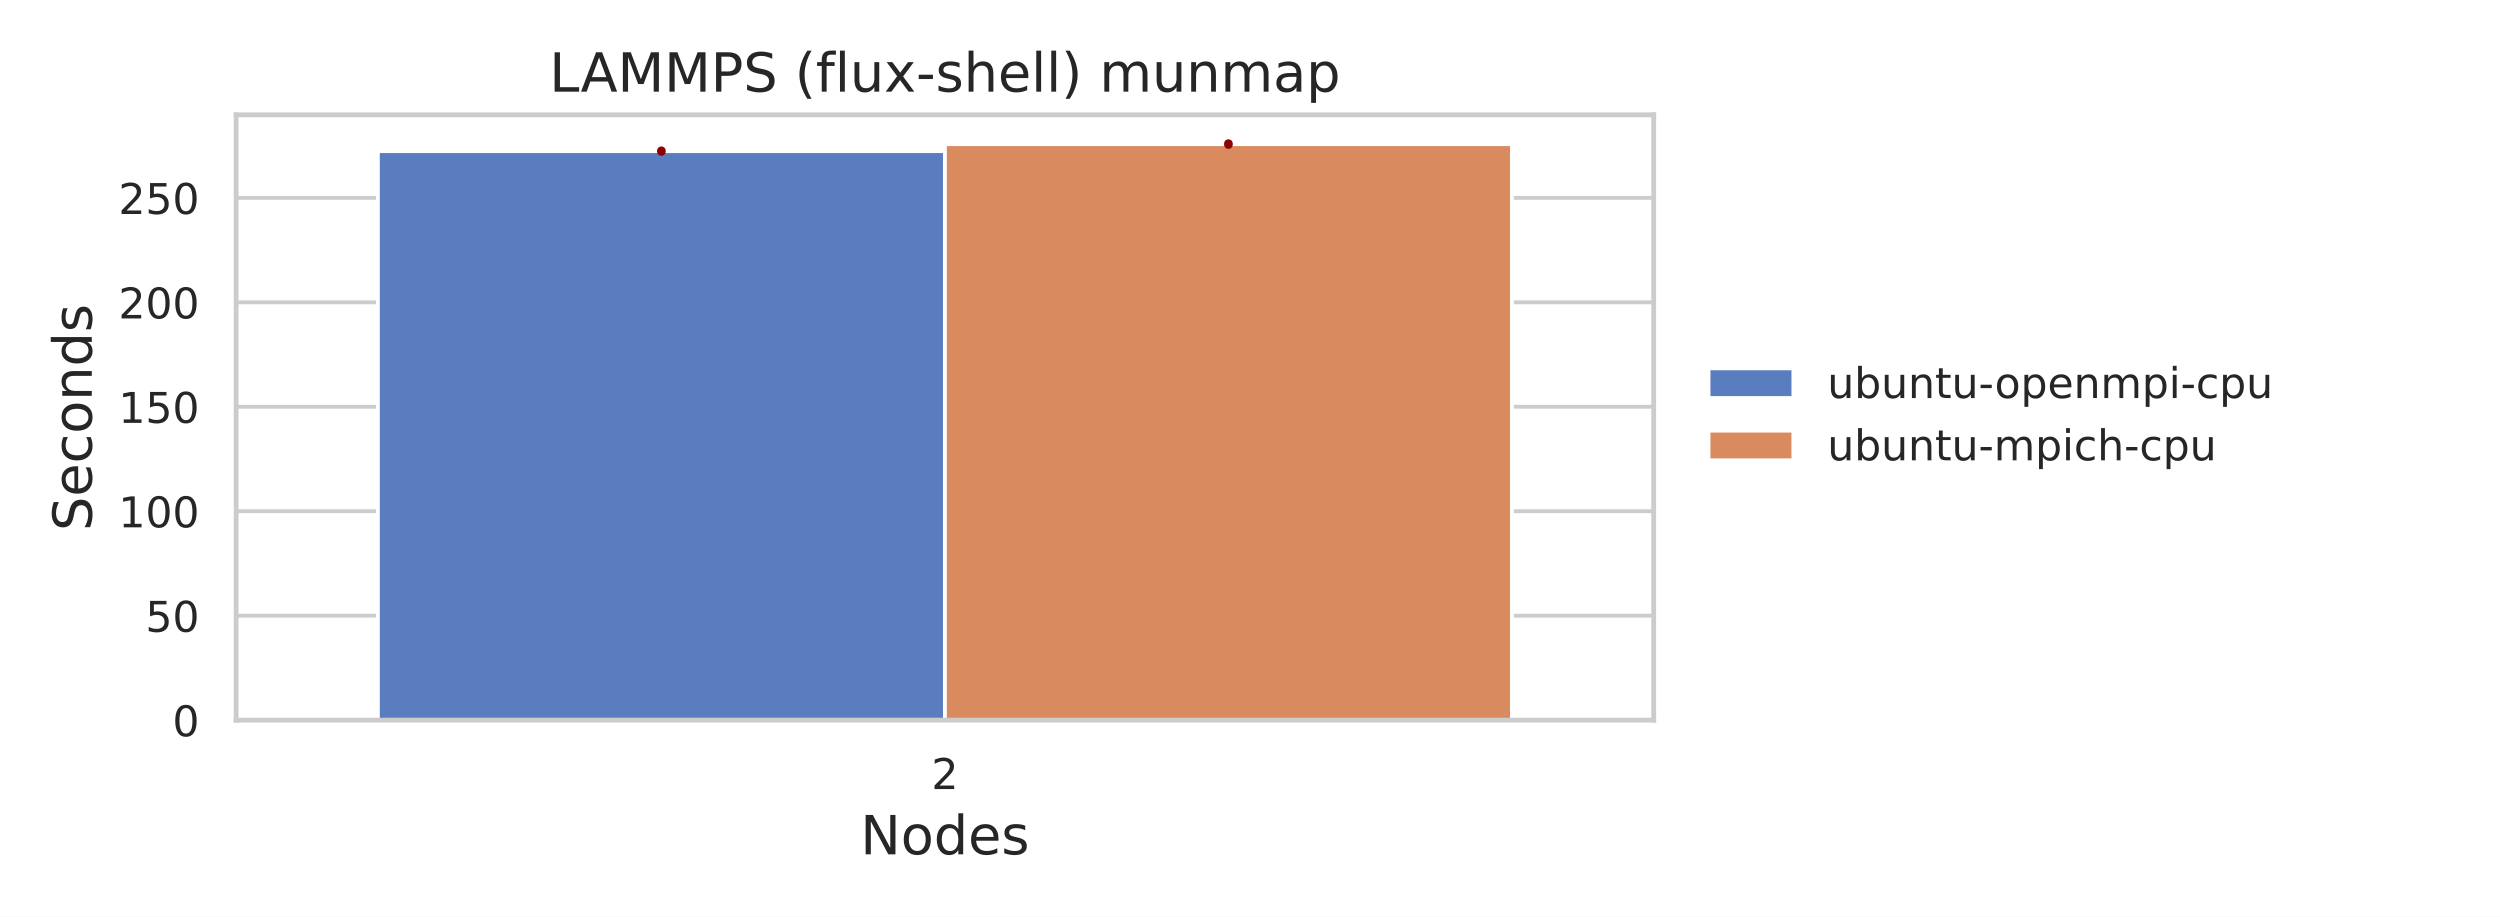
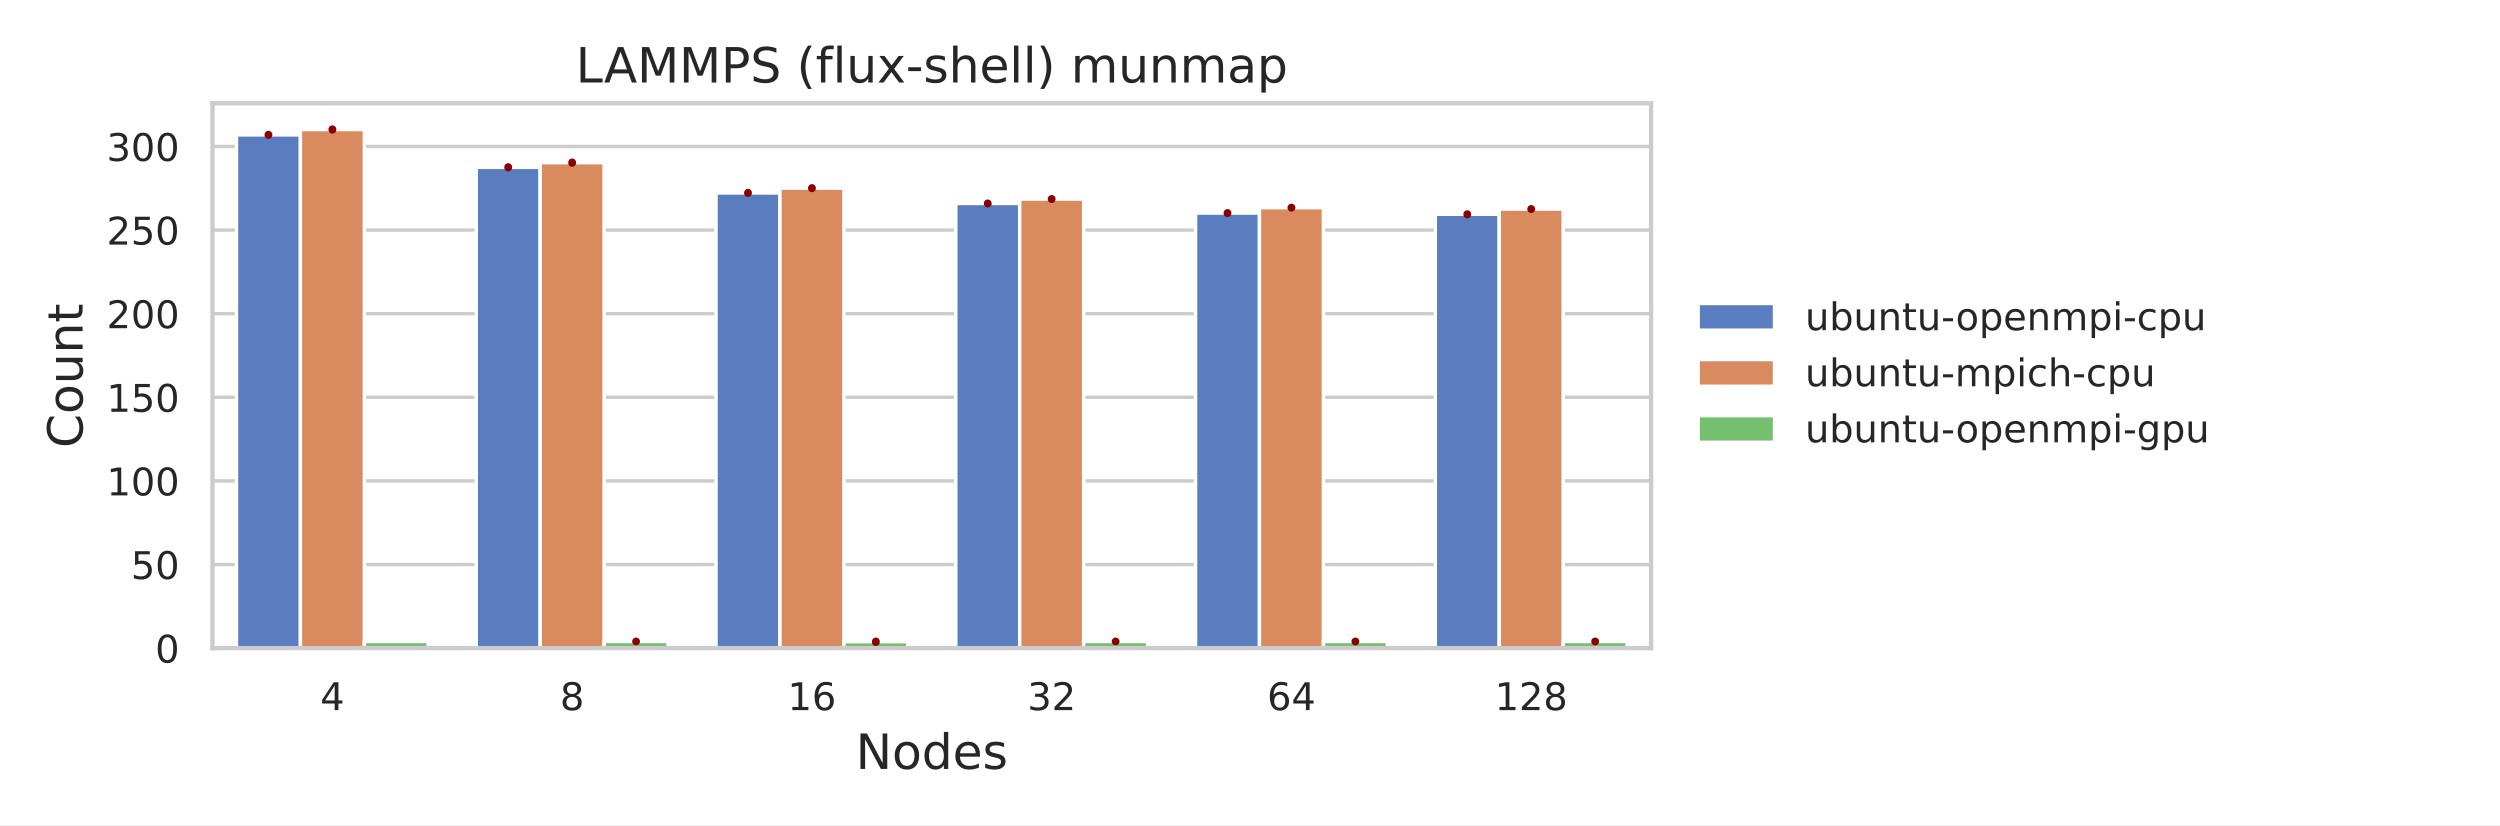
- <svg xmlns="http://www.w3.org/2000/svg" xmlns:xlink="http://www.w3.org/1999/xlink" width="648pt" height="237.6pt" viewBox="0 0 648 237.6" version="1.1">
+ <svg xmlns="http://www.w3.org/2000/svg" xmlns:xlink="http://www.w3.org/1999/xlink" width="720pt" height="237.6pt" viewBox="0 0 720 237.6" version="1.1">
  <defs>
    <style type="text/css">*{stroke-linejoin: round; stroke-linecap: butt}</style>
  </defs>
  <g id="figure_1">
    <g id="patch_1">
-       <path d="M 0 237.6  L 648 237.6  L 648 0  L 0 0  z " style="fill: #ffffff" />
+       <path d="M 0 237.6  L 720 237.6  L 720 0  L 0 0  z " style="fill: #ffffff" />
    </g>
    <g id="axes_1">
      <g id="patch_2">
-         <path d="M 61.2 186.66  L 428.641 186.66  L 428.641 29.76  L 61.2 29.76  z " style="fill: #ffffff" />
+         <path d="M 61.2 186.66  L 475.514 186.66  L 475.514 29.76  L 61.2 29.76  z " style="fill: #ffffff" />
      </g>
      <g id="matplotlib.axis_1">
        <g id="xtick_1">
          <g id="text_1">
-             <g style="fill: #262626" transform="translate(241.4212 204.5183) scale(0.11 -0.11)">
-               <defs>
+             <g style="fill: #262626" transform="translate(92.22679 204.5183) scale(0.11 -0.11)">
+               <defs>
+                 <path id="DejaVuSans-34" d="M 2419 4116  L 825 1625  L 2419 1625  L 2419 4116  z M 2253 4666  L 3047 4666  L 3047 1625  L 3713 1625  L 3713 1100  L 3047 1100  L 3047 0  L 2419 0  L 2419 1100  L 313 1100  L 313 1709  L 2253 4666  z " transform="scale(0.015625)" />
+               </defs>
+               <use xlink:href="#DejaVuSans-34" />
+             </g>
+           </g>
+         </g>
+         <g id="xtick_2">
+           <g id="text_2">
+             <g style="fill: #262626" transform="translate(161.2791 204.5183) scale(0.11 -0.11)">
+               <defs>
+                 <path id="DejaVuSans-38" d="M 2034 2216  Q 1584 2216 1326 1975  Q 1069 1734 1069 1313  Q 1069 891 1326 650  Q 1584 409 2034 409  Q 2484 409 2743 651  Q 3003 894 3003 1313  Q 3003 1734 2745 1975  Q 2488 2216 2034 2216  z M 1403 2484  Q 997 2584 770 2862  Q 544 3141 544 3541  Q 544 4100 942 4425  Q 1341 4750 2034 4750  Q 2731 4750 3128 4425  Q 3525 4100 3525 3541  Q 3525 3141 3298 2862  Q 3072 2584 2669 2484  Q 3125 2378 3379 2068  Q 3634 1759 3634 1313  Q 3634 634 3220 271  Q 2806 -91 2034 -91  Q 1263 -91 848 271  Q 434 634 434 1313  Q 434 1759 690 2068  Q 947 2378 1403 2484  z M 1172 3481  Q 1172 3119 1398 2916  Q 1625 2713 2034 2713  Q 2441 2713 2670 2916  Q 2900 3119 2900 3481  Q 2900 3844 2670 4047  Q 2441 4250 2034 4250  Q 1625 4250 1398 4047  Q 1172 3844 1172 3481  z " transform="scale(0.015625)" />
+               </defs>
+               <use xlink:href="#DejaVuSans-38" />
+             </g>
+           </g>
+         </g>
+         <g id="xtick_3">
+           <g id="text_3">
+             <g style="fill: #262626" transform="translate(226.8321 204.5183) scale(0.11 -0.11)">
+               <defs>
+                 <path id="DejaVuSans-31" d="M 794 531  L 1825 531  L 1825 4091  L 703 3866  L 703 4441  L 1819 4666  L 2450 4666  L 2450 531  L 3481 531  L 3481 0  L 794 0  L 794 531  z " transform="scale(0.015625)" />
+                 <path id="DejaVuSans-36" d="M 2113 2584  Q 1688 2584 1439 2293  Q 1191 2003 1191 1497  Q 1191 994 1439 701  Q 1688 409 2113 409  Q 2538 409 2786 701  Q 3034 994 3034 1497  Q 3034 2003 2786 2293  Q 2538 2584 2113 2584  z M 3366 4563  L 3366 3988  Q 3128 4100 2886 4159  Q 2644 4219 2406 4219  Q 1781 4219 1451 3797  Q 1122 3375 1075 2522  Q 1259 2794 1537 2939  Q 1816 3084 2150 3084  Q 2853 3084 3261 2657  Q 3669 2231 3669 1497  Q 3669 778 3244 343  Q 2819 -91 2113 -91  Q 1303 -91 875 529  Q 447 1150 447 2328  Q 447 3434 972 4092  Q 1497 4750 2381 4750  Q 2619 4750 2861 4703  Q 3103 4656 3366 4563  z " transform="scale(0.015625)" />
+               </defs>
+               <use xlink:href="#DejaVuSans-31" />
+               <use xlink:href="#DejaVuSans-36" x="63.623" />
+             </g>
+           </g>
+         </g>
+         <g id="xtick_4">
+           <g id="text_4">
+             <g style="fill: #262626" transform="translate(295.8844 204.5183) scale(0.11 -0.11)">
+               <defs>
+                 <path id="DejaVuSans-33" d="M 2597 2516  Q 3050 2419 3304 2112  Q 3559 1806 3559 1356  Q 3559 666 3084 287  Q 2609 -91 1734 -91  Q 1441 -91 1130 -33  Q 819 25 488 141  L 488 750  Q 750 597 1062 519  Q 1375 441 1716 441  Q 2309 441 2620 675  Q 2931 909 2931 1356  Q 2931 1769 2642 2001  Q 2353 2234 1838 2234  L 1294 2234  L 1294 2753  L 1863 2753  Q 2328 2753 2575 2939  Q 2822 3125 2822 3475  Q 2822 3834 2567 4026  Q 2313 4219 1838 4219  Q 1578 4219 1281 4162  Q 984 4106 628 3988  L 628 4550  Q 988 4650 1302 4700  Q 1616 4750 1894 4750  Q 2613 4750 3031 4423  Q 3450 4097 3450 3541  Q 3450 3153 3228 2886  Q 3006 2619 2597 2516  z " transform="scale(0.015625)" />
                <path id="DejaVuSans-32" d="M 1228 531  L 3431 531  L 3431 0  L 469 0  L 469 531  Q 828 903 1448 1529  Q 2069 2156 2228 2338  Q 2531 2678 2651 2914  Q 2772 3150 2772 3378  Q 2772 3750 2511 3984  Q 2250 4219 1831 4219  Q 1534 4219 1204 4116  Q 875 4013 500 3803  L 500 4441  Q 881 4594 1212 4672  Q 1544 4750 1819 4750  Q 2544 4750 2975 4387  Q 3406 4025 3406 3419  Q 3406 3131 3298 2873  Q 3191 2616 2906 2266  Q 2828 2175 2409 1742  Q 1991 1309 1228 531  z " transform="scale(0.015625)" />
              </defs>
-               <use xlink:href="#DejaVuSans-32" />
-             </g>
-           </g>
-         </g>
-         <g id="text_2">
-           <g style="fill: #262626" transform="translate(223.0029 221.4437) scale(0.14 -0.14)">
+               <use xlink:href="#DejaVuSans-33" />
+               <use xlink:href="#DejaVuSans-32" x="63.623" />
+             </g>
+           </g>
+         </g>
+         <g id="xtick_5">
+           <g id="text_5">
+             <g style="fill: #262626" transform="translate(364.9367 204.5183) scale(0.11 -0.11)">
+               <use xlink:href="#DejaVuSans-36" />
+               <use xlink:href="#DejaVuSans-34" x="63.623" />
+             </g>
+           </g>
+         </g>
+         <g id="xtick_6">
+           <g id="text_6">
+             <g style="fill: #262626" transform="translate(430.4897 204.5183) scale(0.11 -0.11)">
+               <use xlink:href="#DejaVuSans-31" />
+               <use xlink:href="#DejaVuSans-32" x="63.623" />
+               <use xlink:href="#DejaVuSans-38" x="127.246" />
+             </g>
+           </g>
+         </g>
+         <g id="text_7">
+           <g style="fill: #262626" transform="translate(246.4393 221.4437) scale(0.14 -0.14)">
            <defs>
              <path id="DejaVuSans-4e" d="M 628 4666  L 1478 4666  L 3547 763  L 3547 4666  L 4159 4666  L 4159 0  L 3309 0  L 1241 3903  L 1241 0  L 628 0  L 628 4666  z " transform="scale(0.015625)" />
              <path id="DejaVuSans-6f" d="M 1959 3097  Q 1497 3097 1228 2736  Q 959 2375 959 1747  Q 959 1119 1226 758  Q 1494 397 1959 397  Q 2419 397 2687 759  Q 2956 1122 2956 1747  Q 2956 2369 2687 2733  Q 2419 3097 1959 3097  z M 1959 3584  Q 2709 3584 3137 3096  Q 3566 2609 3566 1747  Q 3566 888 3137 398  Q 2709 -91 1959 -91  Q 1206 -91 779 398  Q 353 888 353 1747  Q 353 2609 779 3096  Q 1206 3584 1959 3584  z " transform="scale(0.015625)" />
              <path id="DejaVuSans-64" d="M 2906 2969  L 2906 4863  L 3481 4863  L 3481 0  L 2906 0  L 2906 525  Q 2725 213 2448 61  Q 2172 -91 1784 -91  Q 1150 -91 751 415  Q 353 922 353 1747  Q 353 2572 751 3078  Q 1150 3584 1784 3584  Q 2172 3584 2448 3432  Q 2725 3281 2906 2969  z M 947 1747  Q 947 1113 1208 752  Q 1469 391 1925 391  Q 2381 391 2643 752  Q 2906 1113 2906 1747  Q 2906 2381 2643 2742  Q 2381 3103 1925 3103  Q 1469 3103 1208 2742  Q 947 2381 947 1747  z " transform="scale(0.015625)" />
              <path id="DejaVuSans-65" d="M 3597 1894  L 3597 1613  L 953 1613  Q 991 1019 1311 708  Q 1631 397 2203 397  Q 2534 397 2845 478  Q 3156 559 3463 722  L 3463 178  Q 3153 47 2828 -22  Q 2503 -91 2169 -91  Q 1331 -91 842 396  Q 353 884 353 1716  Q 353 2575 817 3079  Q 1281 3584 2069 3584  Q 2775 3584 3186 3129  Q 3597 2675 3597 1894  z M 3022 2063  Q 3016 2534 2758 2815  Q 2500 3097 2075 3097  Q 1594 3097 1305 2825  Q 1016 2553 972 2059  L 3022 2063  z " transform="scale(0.015625)" />
              <path id="DejaVuSans-73" d="M 2834 3397  L 2834 2853  Q 2591 2978 2328 3040  Q 2066 3103 1784 3103  Q 1356 3103 1142 2972  Q 928 2841 928 2578  Q 928 2378 1081 2264  Q 1234 2150 1697 2047  L 1894 2003  Q 2506 1872 2764 1633  Q 3022 1394 3022 966  Q 3022 478 2636 193  Q 2250 -91 1575 -91  Q 1294 -91 989 -36  Q 684 19 347 128  L 347 722  Q 666 556 975 473  Q 1284 391 1588 391  Q 1994 391 2212 530  Q 2431 669 2431 922  Q 2431 1156 2273 1281  Q 2116 1406 1581 1522  L 1381 1569  Q 847 1681 609 1914  Q 372 2147 372 2553  Q 372 3047 722 3315  Q 1072 3584 1716 3584  Q 2034 3584 2315 3537  Q 2597 3491 2834 3397  z " transform="scale(0.015625)" />
            </defs>
            <use xlink:href="#DejaVuSans-4e" />
            <use xlink:href="#DejaVuSans-6f" x="74.805" />
            <use xlink:href="#DejaVuSans-64" x="135.986" />
            <use xlink:href="#DejaVuSans-65" x="199.463" />
            <use xlink:href="#DejaVuSans-73" x="260.986" />
          </g>
        </g>
      </g>
      <g id="matplotlib.axis_2">
        <g id="ytick_1">
          <g id="line2d_1">
-             <path d="M 61.2 186.66  L 428.641 186.66  " clip-path="url(#p61be35f2b6)" style="fill: none; stroke: #cccccc; stroke-linecap: round" />
-           </g>
-           <g id="text_3">
+             <path d="M 61.2 186.66  L 475.514 186.66  " clip-path="url(#p269be89ac9)" style="fill: none; stroke: #cccccc; stroke-linecap: round" />
+           </g>
+           <g id="text_8">
            <g style="fill: #262626" transform="translate(44.70125 190.8391) scale(0.11 -0.11)">
              <defs>
                <path id="DejaVuSans-30" d="M 2034 4250  Q 1547 4250 1301 3770  Q 1056 3291 1056 2328  Q 1056 1369 1301 889  Q 1547 409 2034 409  Q 2525 409 2770 889  Q 3016 1369 3016 2328  Q 3016 3291 2770 3770  Q 2525 4250 2034 4250  z M 2034 4750  Q 2819 4750 3233 4129  Q 3647 3509 3647 2328  Q 3647 1150 3233 529  Q 2819 -91 2034 -91  Q 1250 -91 836 529  Q 422 1150 422 2328  Q 422 3509 836 4129  Q 1250 4750 2034 4750  z " transform="scale(0.015625)" />
              </defs>
              <use xlink:href="#DejaVuSans-30" />
            </g>
          </g>
        </g>
        <g id="ytick_2">
          <g id="line2d_2">
-             <path d="M 61.2 159.585  L 428.641 159.585  " clip-path="url(#p61be35f2b6)" style="fill: none; stroke: #cccccc; stroke-linecap: round" />
-           </g>
-           <g id="text_4">
-             <g style="fill: #262626" transform="translate(37.7025 163.7638) scale(0.11 -0.11)">
+             <path d="M 61.2 162.58  L 475.514 162.58  " clip-path="url(#p269be89ac9)" style="fill: none; stroke: #cccccc; stroke-linecap: round" />
+           </g>
+           <g id="text_9">
+             <g style="fill: #262626" transform="translate(37.7025 166.7591) scale(0.11 -0.11)">
              <defs>
                <path id="DejaVuSans-35" d="M 691 4666  L 3169 4666  L 3169 4134  L 1269 4134  L 1269 2991  Q 1406 3038 1543 3061  Q 1681 3084 1819 3084  Q 2600 3084 3056 2656  Q 3513 2228 3513 1497  Q 3513 744 3044 326  Q 2575 -91 1722 -91  Q 1428 -91 1123 -41  Q 819 9 494 109  L 494 744  Q 775 591 1075 516  Q 1375 441 1709 441  Q 2250 441 2565 725  Q 2881 1009 2881 1497  Q 2881 1984 2565 2268  Q 2250 2553 1709 2553  Q 1456 2553 1204 2497  Q 953 2441 691 2322  L 691 4666  z " transform="scale(0.015625)" />
              </defs>
              <use xlink:href="#DejaVuSans-35" />
              <use xlink:href="#DejaVuSans-30" x="63.623" />
            </g>
          </g>
        </g>
        <g id="ytick_3">
          <g id="line2d_3">
-             <path d="M 61.2 132.509  L 428.641 132.509  " clip-path="url(#p61be35f2b6)" style="fill: none; stroke: #cccccc; stroke-linecap: round" />
-           </g>
-           <g id="text_5">
-             <g style="fill: #262626" transform="translate(30.70375 136.6885) scale(0.11 -0.11)">
-               <defs>
-                 <path id="DejaVuSans-31" d="M 794 531  L 1825 531  L 1825 4091  L 703 3866  L 703 4441  L 1819 4666  L 2450 4666  L 2450 531  L 3481 531  L 3481 0  L 794 0  L 794 531  z " transform="scale(0.015625)" />
-               </defs>
+             <path d="M 61.2 138.5  L 475.514 138.5  " clip-path="url(#p269be89ac9)" style="fill: none; stroke: #cccccc; stroke-linecap: round" />
+           </g>
+           <g id="text_10">
+             <g style="fill: #262626" transform="translate(30.70375 142.6791) scale(0.11 -0.11)">
              <use xlink:href="#DejaVuSans-31" />
              <use xlink:href="#DejaVuSans-30" x="63.623" />
              <use xlink:href="#DejaVuSans-30" x="127.246" />
            </g>
          </g>
        </g>
        <g id="ytick_4">
          <g id="line2d_4">
-             <path d="M 61.2 105.434  L 428.641 105.434  " clip-path="url(#p61be35f2b6)" style="fill: none; stroke: #cccccc; stroke-linecap: round" />
-           </g>
-           <g id="text_6">
-             <g style="fill: #262626" transform="translate(30.70375 109.6132) scale(0.11 -0.11)">
+             <path d="M 61.2 114.42  L 475.514 114.42  " clip-path="url(#p269be89ac9)" style="fill: none; stroke: #cccccc; stroke-linecap: round" />
+           </g>
+           <g id="text_11">
+             <g style="fill: #262626" transform="translate(30.70375 118.5991) scale(0.11 -0.11)">
              <use xlink:href="#DejaVuSans-31" />
              <use xlink:href="#DejaVuSans-35" x="63.623" />
              <use xlink:href="#DejaVuSans-30" x="127.246" />
            </g>
          </g>
        </g>
        <g id="ytick_5">
          <g id="line2d_5">
-             <path d="M 61.2 78.359  L 428.641 78.359  " clip-path="url(#p61be35f2b6)" style="fill: none; stroke: #cccccc; stroke-linecap: round" />
-           </g>
-           <g id="text_7">
-             <g style="fill: #262626" transform="translate(30.70375 82.53795) scale(0.11 -0.11)">
+             <path d="M 61.2 90.34  L 475.514 90.34  " clip-path="url(#p269be89ac9)" style="fill: none; stroke: #cccccc; stroke-linecap: round" />
+           </g>
+           <g id="text_12">
+             <g style="fill: #262626" transform="translate(30.70375 94.51906) scale(0.11 -0.11)">
              <use xlink:href="#DejaVuSans-32" />
              <use xlink:href="#DejaVuSans-30" x="63.623" />
              <use xlink:href="#DejaVuSans-30" x="127.246" />
            </g>
          </g>
        </g>
        <g id="ytick_6">
          <g id="line2d_6">
-             <path d="M 61.2 51.284  L 428.641 51.284  " clip-path="url(#p61be35f2b6)" style="fill: none; stroke: #cccccc; stroke-linecap: round" />
-           </g>
-           <g id="text_8">
-             <g style="fill: #262626" transform="translate(30.70375 55.46265) scale(0.11 -0.11)">
+             <path d="M 61.2 66.26  L 475.514 66.26  " clip-path="url(#p269be89ac9)" style="fill: none; stroke: #cccccc; stroke-linecap: round" />
+           </g>
+           <g id="text_13">
+             <g style="fill: #262626" transform="translate(30.70375 70.43904) scale(0.11 -0.11)">
              <use xlink:href="#DejaVuSans-32" />
              <use xlink:href="#DejaVuSans-35" x="63.623" />
              <use xlink:href="#DejaVuSans-30" x="127.246" />
            </g>
          </g>
        </g>
-         <g id="text_9">
-           <g style="fill: #262626" transform="translate(23.79219 137.6198) rotate(-90) scale(0.14 -0.14)">
+         <g id="ytick_7">
+           <g id="line2d_7">
+             <path d="M 61.2 42.18  L 475.514 42.18  " clip-path="url(#p269be89ac9)" style="fill: none; stroke: #cccccc; stroke-linecap: round" />
+           </g>
+           <g id="text_14">
+             <g style="fill: #262626" transform="translate(30.70375 46.35901) scale(0.11 -0.11)">
+               <use xlink:href="#DejaVuSans-33" />
+               <use xlink:href="#DejaVuSans-30" x="63.623" />
+               <use xlink:href="#DejaVuSans-30" x="127.246" />
+             </g>
+           </g>
+         </g>
+         <g id="text_15">
+           <g style="fill: #262626" transform="translate(23.79219 128.9978) rotate(-90) scale(0.14 -0.14)">
            <defs>
-               <path id="DejaVuSans-53" d="M 3425 4513  L 3425 3897  Q 3066 4069 2747 4153  Q 2428 4238 2131 4238  Q 1616 4238 1336 4038  Q 1056 3838 1056 3469  Q 1056 3159 1242 3001  Q 1428 2844 1947 2747  L 2328 2669  Q 3034 2534 3370 2195  Q 3706 1856 3706 1288  Q 3706 609 3251 259  Q 2797 -91 1919 -91  Q 1588 -91 1214 -16  Q 841 59 441 206  L 441 856  Q 825 641 1194 531  Q 1563 422 1919 422  Q 2459 422 2753 634  Q 3047 847 3047 1241  Q 3047 1584 2836 1778  Q 2625 1972 2144 2069  L 1759 2144  Q 1053 2284 737 2584  Q 422 2884 422 3419  Q 422 4038 858 4394  Q 1294 4750 2059 4750  Q 2388 4750 2728 4690  Q 3069 4631 3425 4513  z " transform="scale(0.015625)" />
-               <path id="DejaVuSans-63" d="M 3122 3366  L 3122 2828  Q 2878 2963 2633 3030  Q 2388 3097 2138 3097  Q 1578 3097 1268 2742  Q 959 2388 959 1747  Q 959 1106 1268 751  Q 1578 397 2138 397  Q 2388 397 2633 464  Q 2878 531 3122 666  L 3122 134  Q 2881 22 2623 -34  Q 2366 -91 2075 -91  Q 1284 -91 818 406  Q 353 903 353 1747  Q 353 2603 823 3093  Q 1294 3584 2113 3584  Q 2378 3584 2631 3529  Q 2884 3475 3122 3366  z " transform="scale(0.015625)" />
+               <path id="DejaVuSans-43" d="M 4122 4306  L 4122 3641  Q 3803 3938 3442 4084  Q 3081 4231 2675 4231  Q 1875 4231 1450 3742  Q 1025 3253 1025 2328  Q 1025 1406 1450 917  Q 1875 428 2675 428  Q 3081 428 3442 575  Q 3803 722 4122 1019  L 4122 359  Q 3791 134 3420 21  Q 3050 -91 2638 -91  Q 1578 -91 968 557  Q 359 1206 359 2328  Q 359 3453 968 4101  Q 1578 4750 2638 4750  Q 3056 4750 3426 4639  Q 3797 4528 4122 4306  z " transform="scale(0.015625)" />
+               <path id="DejaVuSans-75" d="M 544 1381  L 544 3500  L 1119 3500  L 1119 1403  Q 1119 906 1312 657  Q 1506 409 1894 409  Q 2359 409 2629 706  Q 2900 1003 2900 1516  L 2900 3500  L 3475 3500  L 3475 0  L 2900 0  L 2900 538  Q 2691 219 2414 64  Q 2138 -91 1772 -91  Q 1169 -91 856 284  Q 544 659 544 1381  z M 1991 3584  L 1991 3584  z " transform="scale(0.015625)" />
              <path id="DejaVuSans-6e" d="M 3513 2113  L 3513 0  L 2938 0  L 2938 2094  Q 2938 2591 2744 2837  Q 2550 3084 2163 3084  Q 1697 3084 1428 2787  Q 1159 2491 1159 1978  L 1159 0  L 581 0  L 581 3500  L 1159 3500  L 1159 2956  Q 1366 3272 1645 3428  Q 1925 3584 2291 3584  Q 2894 3584 3203 3211  Q 3513 2838 3513 2113  z " transform="scale(0.015625)" />
+               <path id="DejaVuSans-74" d="M 1172 4494  L 1172 3500  L 2356 3500  L 2356 3053  L 1172 3053  L 1172 1153  Q 1172 725 1289 603  Q 1406 481 1766 481  L 2356 481  L 2356 0  L 1766 0  Q 1100 0 847 248  Q 594 497 594 1153  L 594 3053  L 172 3053  L 172 3500  L 594 3500  L 594 4494  L 1172 4494  z " transform="scale(0.015625)" />
            </defs>
-             <use xlink:href="#DejaVuSans-53" />
-             <use xlink:href="#DejaVuSans-65" x="63.477" />
-             <use xlink:href="#DejaVuSans-63" x="125" />
-             <use xlink:href="#DejaVuSans-6f" x="179.98" />
-             <use xlink:href="#DejaVuSans-6e" x="241.162" />
-             <use xlink:href="#DejaVuSans-64" x="304.541" />
-             <use xlink:href="#DejaVuSans-73" x="368.018" />
+             <use xlink:href="#DejaVuSans-43" />
+             <use xlink:href="#DejaVuSans-6f" x="69.824" />
+             <use xlink:href="#DejaVuSans-75" x="131.006" />
+             <use xlink:href="#DejaVuSans-6e" x="194.385" />
+             <use xlink:href="#DejaVuSans-74" x="257.764" />
          </g>
        </g>
      </g>
      <g id="patch_3">
-         <path d="M 97.944 186.66  L 244.921 186.66  L 244.921 39.167  L 97.944 39.167  z " clip-path="url(#p61be35f2b6)" style="fill: #597dbf; stroke: #ffffff; stroke-linejoin: miter" />
+         <path d="M 68.105 186.66  L 86.519 186.66  L 86.519 38.834  L 68.105 38.834  z " clip-path="url(#p269be89ac9)" style="fill: #597dbf; stroke: #ffffff; stroke-linejoin: miter" />
      </g>
      <g id="patch_4">
-         <path d="M 244.921 186.66  L 391.897 186.66  L 391.897 37.353  L 244.921 37.353  z " clip-path="url(#p61be35f2b6)" style="fill: #d98b5f; stroke: #ffffff; stroke-linejoin: miter" />
+         <path d="M 137.158 186.66  L 155.572 186.66  L 155.572 48.184  L 137.158 48.184  z " clip-path="url(#p269be89ac9)" style="fill: #597dbf; stroke: #ffffff; stroke-linejoin: miter" />
      </g>
      <g id="patch_5">
-         <path d="M 244.921 186.66  L 244.921 186.66  L 244.921 186.66  L 244.921 186.66  z " clip-path="url(#p61be35f2b6)" style="fill: #597dbf; stroke: #ffffff; stroke-linejoin: miter" />
+         <path d="M 206.21 186.66  L 224.624 186.66  L 224.624 55.559  L 206.21 55.559  z " clip-path="url(#p269be89ac9)" style="fill: #597dbf; stroke: #ffffff; stroke-linejoin: miter" />
      </g>
      <g id="patch_6">
-         <path d="M 244.921 186.66  L 244.921 186.66  L 244.921 186.66  L 244.921 186.66  z " clip-path="url(#p61be35f2b6)" style="fill: #d98b5f; stroke: #ffffff; stroke-linejoin: miter" />
-       </g>
-       <g id="line2d_7">
-         <path d="M 171.432 39.262  L 171.432 39.086  " clip-path="url(#p61be35f2b6)" style="fill: none; stroke: #8b0000; stroke-width: 2.25; stroke-linecap: round" />
+         <path d="M 275.262 186.66  L 293.676 186.66  L 293.676 58.594  L 275.262 58.594  z " clip-path="url(#p269be89ac9)" style="fill: #597dbf; stroke: #ffffff; stroke-linejoin: miter" />
+       </g>
+       <g id="patch_7">
+         <path d="M 344.315 186.66  L 362.728 186.66  L 362.728 61.371  L 344.315 61.371  z " clip-path="url(#p269be89ac9)" style="fill: #597dbf; stroke: #ffffff; stroke-linejoin: miter" />
+       </g>
+       <g id="patch_8">
+         <path d="M 413.367 186.66  L 431.781 186.66  L 431.781 61.714  L 413.367 61.714  z " clip-path="url(#p269be89ac9)" style="fill: #597dbf; stroke: #ffffff; stroke-linejoin: miter" />
+       </g>
+       <g id="patch_9">
+         <path d="M 86.519 186.66  L 104.933 186.66  L 104.933 37.304  L 86.519 37.304  z " clip-path="url(#p269be89ac9)" style="fill: #d98b5f; stroke: #ffffff; stroke-linejoin: miter" />
+       </g>
+       <g id="patch_10">
+         <path d="M 155.572 186.66  L 173.985 186.66  L 173.985 46.851  L 155.572 46.851  z " clip-path="url(#p269be89ac9)" style="fill: #d98b5f; stroke: #ffffff; stroke-linejoin: miter" />
+       </g>
+       <g id="patch_11">
+         <path d="M 224.624 186.66  L 243.038 186.66  L 243.038 54.188  L 224.624 54.188  z " clip-path="url(#p269be89ac9)" style="fill: #d98b5f; stroke: #ffffff; stroke-linejoin: miter" />
+       </g>
+       <g id="patch_12">
+         <path d="M 293.676 186.66  L 312.09 186.66  L 312.09 57.331  L 293.676 57.331  z " clip-path="url(#p269be89ac9)" style="fill: #d98b5f; stroke: #ffffff; stroke-linejoin: miter" />
+       </g>
+       <g id="patch_13">
+         <path d="M 362.728 186.66  L 381.142 186.66  L 381.142 59.8  L 362.728 59.8  z " clip-path="url(#p269be89ac9)" style="fill: #d98b5f; stroke: #ffffff; stroke-linejoin: miter" />
+       </g>
+       <g id="patch_14">
+         <path d="M 431.781 186.66  L 450.195 186.66  L 450.195 60.204  L 431.781 60.204  z " clip-path="url(#p269be89ac9)" style="fill: #d98b5f; stroke: #ffffff; stroke-linejoin: miter" />
+       </g>
+       <g id="patch_15">
+         <path d="M 104.933 186.66  L 123.347 186.66  L 123.347 184.734  L 104.933 184.734  z " clip-path="url(#p269be89ac9)" style="fill: #75bf71; stroke: #ffffff; stroke-linejoin: miter" />
+       </g>
+       <g id="patch_16">
+         <path d="M 173.985 186.66  L 192.399 186.66  L 192.399 184.734  L 173.985 184.734  z " clip-path="url(#p269be89ac9)" style="fill: #75bf71; stroke: #ffffff; stroke-linejoin: miter" />
+       </g>
+       <g id="patch_17">
+         <path d="M 243.038 186.66  L 261.452 186.66  L 261.452 184.802  L 243.038 184.802  z " clip-path="url(#p269be89ac9)" style="fill: #75bf71; stroke: #ffffff; stroke-linejoin: miter" />
+       </g>
+       <g id="patch_18">
+         <path d="M 312.09 186.66  L 330.504 186.66  L 330.504 184.734  L 312.09 184.734  z " clip-path="url(#p269be89ac9)" style="fill: #75bf71; stroke: #ffffff; stroke-linejoin: miter" />
+       </g>
+       <g id="patch_19">
+         <path d="M 381.142 186.66  L 399.556 186.66  L 399.556 184.748  L 381.142 184.748  z " clip-path="url(#p269be89ac9)" style="fill: #75bf71; stroke: #ffffff; stroke-linejoin: miter" />
+       </g>
+       <g id="patch_20">
+         <path d="M 450.195 186.66  L 468.609 186.66  L 468.609 184.74  L 450.195 184.74  z " clip-path="url(#p269be89ac9)" style="fill: #75bf71; stroke: #ffffff; stroke-linejoin: miter" />
+       </g>
+       <g id="patch_21">
+         <path d="M 95.726 186.66  L 95.726 186.66  L 95.726 186.66  L 95.726 186.66  z " clip-path="url(#p269be89ac9)" style="fill: #597dbf; stroke: #ffffff; stroke-linejoin: miter" />
+       </g>
+       <g id="patch_22">
+         <path d="M 95.726 186.66  L 95.726 186.66  L 95.726 186.66  L 95.726 186.66  z " clip-path="url(#p269be89ac9)" style="fill: #d98b5f; stroke: #ffffff; stroke-linejoin: miter" />
+       </g>
+       <g id="patch_23">
+         <path d="M 95.726 186.66  L 95.726 186.66  L 95.726 186.66  L 95.726 186.66  z " clip-path="url(#p269be89ac9)" style="fill: #75bf71; stroke: #ffffff; stroke-linejoin: miter" />
      </g>
      <g id="line2d_8">
-         <path d="M 318.409 37.462  L 318.409 37.231  " clip-path="url(#p61be35f2b6)" style="fill: none; stroke: #8b0000; stroke-width: 2.25; stroke-linecap: round" />
-       </g>
-       <g id="patch_7">
+         <path d="M 77.312 38.886  L 77.312 38.791  " clip-path="url(#p269be89ac9)" style="fill: none; stroke: #8b0000; stroke-width: 2.25; stroke-linecap: round" />
+       </g>
+       <g id="line2d_9">
+         <path d="M 146.365 48.256  L 146.365 48.12  " clip-path="url(#p269be89ac9)" style="fill: none; stroke: #8b0000; stroke-width: 2.25; stroke-linecap: round" />
+       </g>
+       <g id="line2d_10">
+         <path d="M 215.417 55.605  L 215.417 55.517  " clip-path="url(#p269be89ac9)" style="fill: none; stroke: #8b0000; stroke-width: 2.25; stroke-linecap: round" />
+       </g>
+       <g id="line2d_11">
+         <path d="M 284.469 58.623  L 284.469 58.567  " clip-path="url(#p269be89ac9)" style="fill: none; stroke: #8b0000; stroke-width: 2.25; stroke-linecap: round" />
+       </g>
+       <g id="line2d_12">
+         <path d="M 353.522 61.405  L 353.522 61.336  " clip-path="url(#p269be89ac9)" style="fill: none; stroke: #8b0000; stroke-width: 2.25; stroke-linecap: round" />
+       </g>
+       <g id="line2d_13">
+         <path d="M 422.574 61.745  L 422.574 61.687  " clip-path="url(#p269be89ac9)" style="fill: none; stroke: #8b0000; stroke-width: 2.25; stroke-linecap: round" />
+       </g>
+       <g id="line2d_14">
+         <path d="M 95.726 37.376  L 95.726 37.231  " clip-path="url(#p269be89ac9)" style="fill: none; stroke: #8b0000; stroke-width: 2.25; stroke-linecap: round" />
+       </g>
+       <g id="line2d_15">
+         <path d="M 164.778 46.924  L 164.778 46.779  " clip-path="url(#p269be89ac9)" style="fill: none; stroke: #8b0000; stroke-width: 2.25; stroke-linecap: round" />
+       </g>
+       <g id="line2d_16">
+         <path d="M 233.831 54.225  L 233.831 54.152  " clip-path="url(#p269be89ac9)" style="fill: none; stroke: #8b0000; stroke-width: 2.25; stroke-linecap: round" />
+       </g>
+       <g id="line2d_17">
+         <path d="M 302.883 57.367  L 302.883 57.293  " clip-path="url(#p269be89ac9)" style="fill: none; stroke: #8b0000; stroke-width: 2.25; stroke-linecap: round" />
+       </g>
+       <g id="line2d_18">
+         <path d="M 371.935 59.826  L 371.935 59.773  " clip-path="url(#p269be89ac9)" style="fill: none; stroke: #8b0000; stroke-width: 2.25; stroke-linecap: round" />
+       </g>
+       <g id="line2d_19">
+         <path d="M 440.988 60.229  L 440.988 60.18  " clip-path="url(#p269be89ac9)" style="fill: none; stroke: #8b0000; stroke-width: 2.25; stroke-linecap: round" />
+       </g>
+       <g id="line2d_20">
+         <path clip-path="url(#p269be89ac9)" style="fill: none; stroke: #8b0000; stroke-width: 2.25; stroke-linecap: round" />
+       </g>
+       <g id="line2d_21">
+         <path d="M 183.192 184.734  L 183.192 184.734  " clip-path="url(#p269be89ac9)" style="fill: none; stroke: #8b0000; stroke-width: 2.25; stroke-linecap: round" />
+       </g>
+       <g id="line2d_22">
+         <path d="M 252.245 184.94  L 252.245 184.734  " clip-path="url(#p269be89ac9)" style="fill: none; stroke: #8b0000; stroke-width: 2.25; stroke-linecap: round" />
+       </g>
+       <g id="line2d_23">
+         <path d="M 321.297 184.734  L 321.297 184.734  " clip-path="url(#p269be89ac9)" style="fill: none; stroke: #8b0000; stroke-width: 2.25; stroke-linecap: round" />
+       </g>
+       <g id="line2d_24">
+         <path d="M 390.349 184.777  L 390.349 184.734  " clip-path="url(#p269be89ac9)" style="fill: none; stroke: #8b0000; stroke-width: 2.25; stroke-linecap: round" />
+       </g>
+       <g id="line2d_25">
+         <path d="M 459.402 184.761  L 459.402 184.734  " clip-path="url(#p269be89ac9)" style="fill: none; stroke: #8b0000; stroke-width: 2.25; stroke-linecap: round" />
+       </g>
+       <g id="patch_24">
        <path d="M 61.2 186.66  L 61.2 29.76  " style="fill: none; stroke: #cccccc; stroke-width: 1.25; stroke-linejoin: miter; stroke-linecap: square" />
      </g>
-       <g id="patch_8">
-         <path d="M 428.641 186.66  L 428.641 29.76  " style="fill: none; stroke: #cccccc; stroke-width: 1.25; stroke-linejoin: miter; stroke-linecap: square" />
-       </g>
-       <g id="patch_9">
-         <path d="M 61.2 186.66  L 428.641 186.66  " style="fill: none; stroke: #cccccc; stroke-width: 1.25; stroke-linejoin: miter; stroke-linecap: square" />
-       </g>
-       <g id="patch_10">
-         <path d="M 61.2 29.76  L 428.641 29.76  " style="fill: none; stroke: #cccccc; stroke-width: 1.25; stroke-linejoin: miter; stroke-linecap: square" />
-       </g>
-       <g id="text_10">
-         <g style="fill: #262626" transform="translate(142.3826 23.76) scale(0.14 -0.14)">
+       <g id="patch_25">
+         <path d="M 475.514 186.66  L 475.514 29.76  " style="fill: none; stroke: #cccccc; stroke-width: 1.25; stroke-linejoin: miter; stroke-linecap: square" />
+       </g>
+       <g id="patch_26">
+         <path d="M 61.2 186.66  L 475.514 186.66  " style="fill: none; stroke: #cccccc; stroke-width: 1.25; stroke-linejoin: miter; stroke-linecap: square" />
+       </g>
+       <g id="patch_27">
+         <path d="M 61.2 29.76  L 475.514 29.76  " style="fill: none; stroke: #cccccc; stroke-width: 1.25; stroke-linejoin: miter; stroke-linecap: square" />
+       </g>
+       <g id="text_16">
+         <g style="fill: #262626" transform="translate(165.819 23.76) scale(0.14 -0.14)">
          <defs>
            <path id="DejaVuSans-4c" d="M 628 4666  L 1259 4666  L 1259 531  L 3531 531  L 3531 0  L 628 0  L 628 4666  z " transform="scale(0.015625)" />
            <path id="DejaVuSans-41" d="M 2188 4044  L 1331 1722  L 3047 1722  L 2188 4044  z M 1831 4666  L 2547 4666  L 4325 0  L 3669 0  L 3244 1197  L 1141 1197  L 716 0  L 50 0  L 1831 4666  z " transform="scale(0.015625)" />
            <path id="DejaVuSans-4d" d="M 628 4666  L 1569 4666  L 2759 1491  L 3956 4666  L 4897 4666  L 4897 0  L 4281 0  L 4281 4097  L 3078 897  L 2444 897  L 1241 4097  L 1241 0  L 628 0  L 628 4666  z " transform="scale(0.015625)" />
            <path id="DejaVuSans-50" d="M 1259 4147  L 1259 2394  L 2053 2394  Q 2494 2394 2734 2622  Q 2975 2850 2975 3272  Q 2975 3691 2734 3919  Q 2494 4147 2053 4147  L 1259 4147  z M 628 4666  L 2053 4666  Q 2838 4666 3239 4311  Q 3641 3956 3641 3272  Q 3641 2581 3239 2228  Q 2838 1875 2053 1875  L 1259 1875  L 1259 0  L 628 0  L 628 4666  z " transform="scale(0.015625)" />
+             <path id="DejaVuSans-53" d="M 3425 4513  L 3425 3897  Q 3066 4069 2747 4153  Q 2428 4238 2131 4238  Q 1616 4238 1336 4038  Q 1056 3838 1056 3469  Q 1056 3159 1242 3001  Q 1428 2844 1947 2747  L 2328 2669  Q 3034 2534 3370 2195  Q 3706 1856 3706 1288  Q 3706 609 3251 259  Q 2797 -91 1919 -91  Q 1588 -91 1214 -16  Q 841 59 441 206  L 441 856  Q 825 641 1194 531  Q 1563 422 1919 422  Q 2459 422 2753 634  Q 3047 847 3047 1241  Q 3047 1584 2836 1778  Q 2625 1972 2144 2069  L 1759 2144  Q 1053 2284 737 2584  Q 422 2884 422 3419  Q 422 4038 858 4394  Q 1294 4750 2059 4750  Q 2388 4750 2728 4690  Q 3069 4631 3425 4513  z " transform="scale(0.015625)" />
            <path id="DejaVuSans-20" transform="scale(0.015625)" />
            <path id="DejaVuSans-28" d="M 1984 4856  Q 1566 4138 1362 3434  Q 1159 2731 1159 2009  Q 1159 1288 1364 580  Q 1569 -128 1984 -844  L 1484 -844  Q 1016 -109 783 600  Q 550 1309 550 2009  Q 550 2706 781 3412  Q 1013 4119 1484 4856  L 1984 4856  z " transform="scale(0.015625)" />
            <path id="DejaVuSans-66" d="M 2375 4863  L 2375 4384  L 1825 4384  Q 1516 4384 1395 4259  Q 1275 4134 1275 3809  L 1275 3500  L 2222 3500  L 2222 3053  L 1275 3053  L 1275 0  L 697 0  L 697 3053  L 147 3053  L 147 3500  L 697 3500  L 697 3744  Q 697 4328 969 4595  Q 1241 4863 1831 4863  L 2375 4863  z " transform="scale(0.015625)" />
            <path id="DejaVuSans-6c" d="M 603 4863  L 1178 4863  L 1178 0  L 603 0  L 603 4863  z " transform="scale(0.015625)" />
-             <path id="DejaVuSans-75" d="M 544 1381  L 544 3500  L 1119 3500  L 1119 1403  Q 1119 906 1312 657  Q 1506 409 1894 409  Q 2359 409 2629 706  Q 2900 1003 2900 1516  L 2900 3500  L 3475 3500  L 3475 0  L 2900 0  L 2900 538  Q 2691 219 2414 64  Q 2138 -91 1772 -91  Q 1169 -91 856 284  Q 544 659 544 1381  z M 1991 3584  L 1991 3584  z " transform="scale(0.015625)" />
            <path id="DejaVuSans-78" d="M 3513 3500  L 2247 1797  L 3578 0  L 2900 0  L 1881 1375  L 863 0  L 184 0  L 1544 1831  L 300 3500  L 978 3500  L 1906 2253  L 2834 3500  L 3513 3500  z " transform="scale(0.015625)" />
            <path id="DejaVuSans-2d" d="M 313 2009  L 1997 2009  L 1997 1497  L 313 1497  L 313 2009  z " transform="scale(0.015625)" />
            <path id="DejaVuSans-68" d="M 3513 2113  L 3513 0  L 2938 0  L 2938 2094  Q 2938 2591 2744 2837  Q 2550 3084 2163 3084  Q 1697 3084 1428 2787  Q 1159 2491 1159 1978  L 1159 0  L 581 0  L 581 4863  L 1159 4863  L 1159 2956  Q 1366 3272 1645 3428  Q 1925 3584 2291 3584  Q 2894 3584 3203 3211  Q 3513 2838 3513 2113  z " transform="scale(0.015625)" />
            <path id="DejaVuSans-29" d="M 513 4856  L 1013 4856  Q 1481 4119 1714 3412  Q 1947 2706 1947 2009  Q 1947 1309 1714 600  Q 1481 -109 1013 -844  L 513 -844  Q 928 -128 1133 580  Q 1338 1288 1338 2009  Q 1338 2731 1133 3434  Q 928 4138 513 4856  z " transform="scale(0.015625)" />
            <path id="DejaVuSans-6d" d="M 3328 2828  Q 3544 3216 3844 3400  Q 4144 3584 4550 3584  Q 5097 3584 5394 3201  Q 5691 2819 5691 2113  L 5691 0  L 5113 0  L 5113 2094  Q 5113 2597 4934 2840  Q 4756 3084 4391 3084  Q 3944 3084 3684 2787  Q 3425 2491 3425 1978  L 3425 0  L 2847 0  L 2847 2094  Q 2847 2600 2669 2842  Q 2491 3084 2119 3084  Q 1678 3084 1418 2786  Q 1159 2488 1159 1978  L 1159 0  L 581 0  L 581 3500  L 1159 3500  L 1159 2956  Q 1356 3278 1631 3431  Q 1906 3584 2284 3584  Q 2666 3584 2933 3390  Q 3200 3197 3328 2828  z " transform="scale(0.015625)" />
            <path id="DejaVuSans-61" d="M 2194 1759  Q 1497 1759 1228 1600  Q 959 1441 959 1056  Q 959 750 1161 570  Q 1363 391 1709 391  Q 2188 391 2477 730  Q 2766 1069 2766 1631  L 2766 1759  L 2194 1759  z M 3341 1997  L 3341 0  L 2766 0  L 2766 531  Q 2569 213 2275 61  Q 1981 -91 1556 -91  Q 1019 -91 701 211  Q 384 513 384 1019  Q 384 1609 779 1909  Q 1175 2209 1959 2209  L 2766 2209  L 2766 2266  Q 2766 2663 2505 2880  Q 2244 3097 1772 3097  Q 1472 3097 1187 3025  Q 903 2953 641 2809  L 641 3341  Q 956 3463 1253 3523  Q 1550 3584 1831 3584  Q 2591 3584 2966 3190  Q 3341 2797 3341 1997  z " transform="scale(0.015625)" />
            <path id="DejaVuSans-70" d="M 1159 525  L 1159 -1331  L 581 -1331  L 581 3500  L 1159 3500  L 1159 2969  Q 1341 3281 1617 3432  Q 1894 3584 2278 3584  Q 2916 3584 3314 3078  Q 3713 2572 3713 1747  Q 3713 922 3314 415  Q 2916 -91 2278 -91  Q 1894 -91 1617 61  Q 1341 213 1159 525  z M 3116 1747  Q 3116 2381 2855 2742  Q 2594 3103 2138 3103  Q 1681 3103 1420 2742  Q 1159 2381 1159 1747  Q 1159 1113 1420 752  Q 1681 391 2138 391  Q 2594 391 2855 752  Q 3116 1113 3116 1747  z " transform="scale(0.015625)" />
          </defs>
          <use xlink:href="#DejaVuSans-4c" />
          <use xlink:href="#DejaVuSans-41" x="57.963" />
          <use xlink:href="#DejaVuSans-4d" x="126.371" />
          <use xlink:href="#DejaVuSans-4d" x="212.65" />
          <use xlink:href="#DejaVuSans-50" x="298.93" />
          <use xlink:href="#DejaVuSans-53" x="359.232" />
          <use xlink:href="#DejaVuSans-20" x="422.709" />
          <use xlink:href="#DejaVuSans-28" x="454.496" />
          <use xlink:href="#DejaVuSans-66" x="493.51" />
          <use xlink:href="#DejaVuSans-6c" x="528.715" />
          <use xlink:href="#DejaVuSans-75" x="556.498" />
          <use xlink:href="#DejaVuSans-78" x="619.877" />
          <use xlink:href="#DejaVuSans-2d" x="679.057" />
          <use xlink:href="#DejaVuSans-73" x="715.141" />
          <use xlink:href="#DejaVuSans-68" x="767.24" />
          <use xlink:href="#DejaVuSans-65" x="830.619" />
          <use xlink:href="#DejaVuSans-6c" x="892.143" />
          <use xlink:href="#DejaVuSans-6c" x="919.926" />
          <use xlink:href="#DejaVuSans-29" x="947.709" />
          <use xlink:href="#DejaVuSans-20" x="986.723" />
          <use xlink:href="#DejaVuSans-6d" x="1018.51" />
          <use xlink:href="#DejaVuSans-75" x="1115.922" />
          <use xlink:href="#DejaVuSans-6e" x="1179.301" />
          <use xlink:href="#DejaVuSans-6d" x="1242.68" />
          <use xlink:href="#DejaVuSans-61" x="1340.092" />
          <use xlink:href="#DejaVuSans-70" x="1401.371" />
        </g>
      </g>
    </g>
    <g id="axes_2">
      <g id="legend_1">
-         <g id="patch_11">
-           <path d="M 442.847 103.172  L 464.847 103.172  L 464.847 95.472  L 442.847 95.472  z " style="fill: #597dbf; stroke: #ffffff; stroke-linejoin: miter" />
-         </g>
-         <g id="text_11">
-           <g style="fill: #262626" transform="translate(473.6473 103.1723) scale(0.11 -0.11)">
+         <g id="patch_28">
+           <path d="M 489.067 95.099  L 511.067 95.099  L 511.067 87.399  L 489.067 87.399  z " style="fill: #597dbf; stroke: #ffffff; stroke-linejoin: miter" />
+         </g>
+         <g id="text_17">
+           <g style="fill: #262626" transform="translate(519.8673 95.09937) scale(0.11 -0.11)">
            <defs>
              <path id="DejaVuSans-62" d="M 3116 1747  Q 3116 2381 2855 2742  Q 2594 3103 2138 3103  Q 1681 3103 1420 2742  Q 1159 2381 1159 1747  Q 1159 1113 1420 752  Q 1681 391 2138 391  Q 2594 391 2855 752  Q 3116 1113 3116 1747  z M 1159 2969  Q 1341 3281 1617 3432  Q 1894 3584 2278 3584  Q 2916 3584 3314 3078  Q 3713 2572 3713 1747  Q 3713 922 3314 415  Q 2916 -91 2278 -91  Q 1894 -91 1617 61  Q 1341 213 1159 525  L 1159 0  L 581 0  L 581 4863  L 1159 4863  L 1159 2969  z " transform="scale(0.015625)" />
-               <path id="DejaVuSans-74" d="M 1172 4494  L 1172 3500  L 2356 3500  L 2356 3053  L 1172 3053  L 1172 1153  Q 1172 725 1289 603  Q 1406 481 1766 481  L 2356 481  L 2356 0  L 1766 0  Q 1100 0 847 248  Q 594 497 594 1153  L 594 3053  L 172 3053  L 172 3500  L 594 3500  L 594 4494  L 1172 4494  z " transform="scale(0.015625)" />
              <path id="DejaVuSans-69" d="M 603 3500  L 1178 3500  L 1178 0  L 603 0  L 603 3500  z M 603 4863  L 1178 4863  L 1178 4134  L 603 4134  L 603 4863  z " transform="scale(0.015625)" />
+               <path id="DejaVuSans-63" d="M 3122 3366  L 3122 2828  Q 2878 2963 2633 3030  Q 2388 3097 2138 3097  Q 1578 3097 1268 2742  Q 959 2388 959 1747  Q 959 1106 1268 751  Q 1578 397 2138 397  Q 2388 397 2633 464  Q 2878 531 3122 666  L 3122 134  Q 2881 22 2623 -34  Q 2366 -91 2075 -91  Q 1284 -91 818 406  Q 353 903 353 1747  Q 353 2603 823 3093  Q 1294 3584 2113 3584  Q 2378 3584 2631 3529  Q 2884 3475 3122 3366  z " transform="scale(0.015625)" />
            </defs>
            <use xlink:href="#DejaVuSans-75" />
            <use xlink:href="#DejaVuSans-62" x="63.379" />
            <use xlink:href="#DejaVuSans-75" x="126.855" />
            <use xlink:href="#DejaVuSans-6e" x="190.234" />
            <use xlink:href="#DejaVuSans-74" x="253.613" />
            <use xlink:href="#DejaVuSans-75" x="292.822" />
            <use xlink:href="#DejaVuSans-2d" x="356.201" />
            <use xlink:href="#DejaVuSans-6f" x="394.16" />
            <use xlink:href="#DejaVuSans-70" x="455.342" />
            <use xlink:href="#DejaVuSans-65" x="518.818" />
            <use xlink:href="#DejaVuSans-6e" x="580.342" />
            <use xlink:href="#DejaVuSans-6d" x="643.721" />
            <use xlink:href="#DejaVuSans-70" x="741.133" />
            <use xlink:href="#DejaVuSans-69" x="804.609" />
            <use xlink:href="#DejaVuSans-2d" x="832.393" />
            <use xlink:href="#DejaVuSans-63" x="868.477" />
            <use xlink:href="#DejaVuSans-70" x="923.457" />
            <use xlink:href="#DejaVuSans-75" x="986.934" />
          </g>
        </g>
-         <g id="patch_12">
-           <path d="M 442.847 119.318  L 464.847 119.318  L 464.847 111.618  L 442.847 111.618  z " style="fill: #d98b5f; stroke: #ffffff; stroke-linejoin: miter" />
-         </g>
-         <g id="text_12">
-           <g style="fill: #262626" transform="translate(473.6473 119.3183) scale(0.11 -0.11)">
+         <g id="patch_29">
+           <path d="M 489.067 111.245  L 511.067 111.245  L 511.067 103.545  L 489.067 103.545  z " style="fill: #d98b5f; stroke: #ffffff; stroke-linejoin: miter" />
+         </g>
+         <g id="text_18">
+           <g style="fill: #262626" transform="translate(519.8673 111.2453) scale(0.11 -0.11)">
            <use xlink:href="#DejaVuSans-75" />
            <use xlink:href="#DejaVuSans-62" x="63.379" />
            <use xlink:href="#DejaVuSans-75" x="126.855" />
            <use xlink:href="#DejaVuSans-6e" x="190.234" />
            <use xlink:href="#DejaVuSans-74" x="253.613" />
            <use xlink:href="#DejaVuSans-75" x="292.822" />
            <use xlink:href="#DejaVuSans-2d" x="356.201" />
            <use xlink:href="#DejaVuSans-6d" x="392.285" />
            <use xlink:href="#DejaVuSans-70" x="489.697" />
            <use xlink:href="#DejaVuSans-69" x="553.174" />
            <use xlink:href="#DejaVuSans-63" x="580.957" />
            <use xlink:href="#DejaVuSans-68" x="635.938" />
            <use xlink:href="#DejaVuSans-2d" x="699.316" />
            <use xlink:href="#DejaVuSans-63" x="735.4" />
            <use xlink:href="#DejaVuSans-70" x="790.381" />
            <use xlink:href="#DejaVuSans-75" x="853.857" />
          </g>
        </g>
+         <g id="patch_30">
+           <path d="M 489.067 127.391  L 511.067 127.391  L 511.067 119.691  L 489.067 119.691  z " style="fill: #75bf71; stroke: #ffffff; stroke-linejoin: miter" />
+         </g>
+         <g id="text_19">
+           <g style="fill: #262626" transform="translate(519.8673 127.3912) scale(0.11 -0.11)">
+             <defs>
+               <path id="DejaVuSans-67" d="M 2906 1791  Q 2906 2416 2648 2759  Q 2391 3103 1925 3103  Q 1463 3103 1205 2759  Q 947 2416 947 1791  Q 947 1169 1205 825  Q 1463 481 1925 481  Q 2391 481 2648 825  Q 2906 1169 2906 1791  z M 3481 434  Q 3481 -459 3084 -895  Q 2688 -1331 1869 -1331  Q 1566 -1331 1297 -1286  Q 1028 -1241 775 -1147  L 775 -588  Q 1028 -725 1275 -790  Q 1522 -856 1778 -856  Q 2344 -856 2625 -561  Q 2906 -266 2906 331  L 2906 616  Q 2728 306 2450 153  Q 2172 0 1784 0  Q 1141 0 747 490  Q 353 981 353 1791  Q 353 2603 747 3093  Q 1141 3584 1784 3584  Q 2172 3584 2450 3431  Q 2728 3278 2906 2969  L 2906 3500  L 3481 3500  L 3481 434  z " transform="scale(0.015625)" />
+             </defs>
+             <use xlink:href="#DejaVuSans-75" />
+             <use xlink:href="#DejaVuSans-62" x="63.379" />
+             <use xlink:href="#DejaVuSans-75" x="126.855" />
+             <use xlink:href="#DejaVuSans-6e" x="190.234" />
+             <use xlink:href="#DejaVuSans-74" x="253.613" />
+             <use xlink:href="#DejaVuSans-75" x="292.822" />
+             <use xlink:href="#DejaVuSans-2d" x="356.201" />
+             <use xlink:href="#DejaVuSans-6f" x="394.16" />
+             <use xlink:href="#DejaVuSans-70" x="455.342" />
+             <use xlink:href="#DejaVuSans-65" x="518.818" />
+             <use xlink:href="#DejaVuSans-6e" x="580.342" />
+             <use xlink:href="#DejaVuSans-6d" x="643.721" />
+             <use xlink:href="#DejaVuSans-70" x="741.133" />
+             <use xlink:href="#DejaVuSans-69" x="804.609" />
+             <use xlink:href="#DejaVuSans-2d" x="832.393" />
+             <use xlink:href="#DejaVuSans-67" x="868.477" />
+             <use xlink:href="#DejaVuSans-70" x="931.953" />
+             <use xlink:href="#DejaVuSans-75" x="995.43" />
+           </g>
+         </g>
      </g>
    </g>
  </g>
  <defs>
-     <clipPath id="p61be35f2b6">
-       <rect x="61.2" y="29.76" width="367.441" height="156.9" />
+     <clipPath id="p269be89ac9">
+       <rect x="61.2" y="29.76" width="414.314" height="156.9" />
    </clipPath>
  </defs>
</svg>
